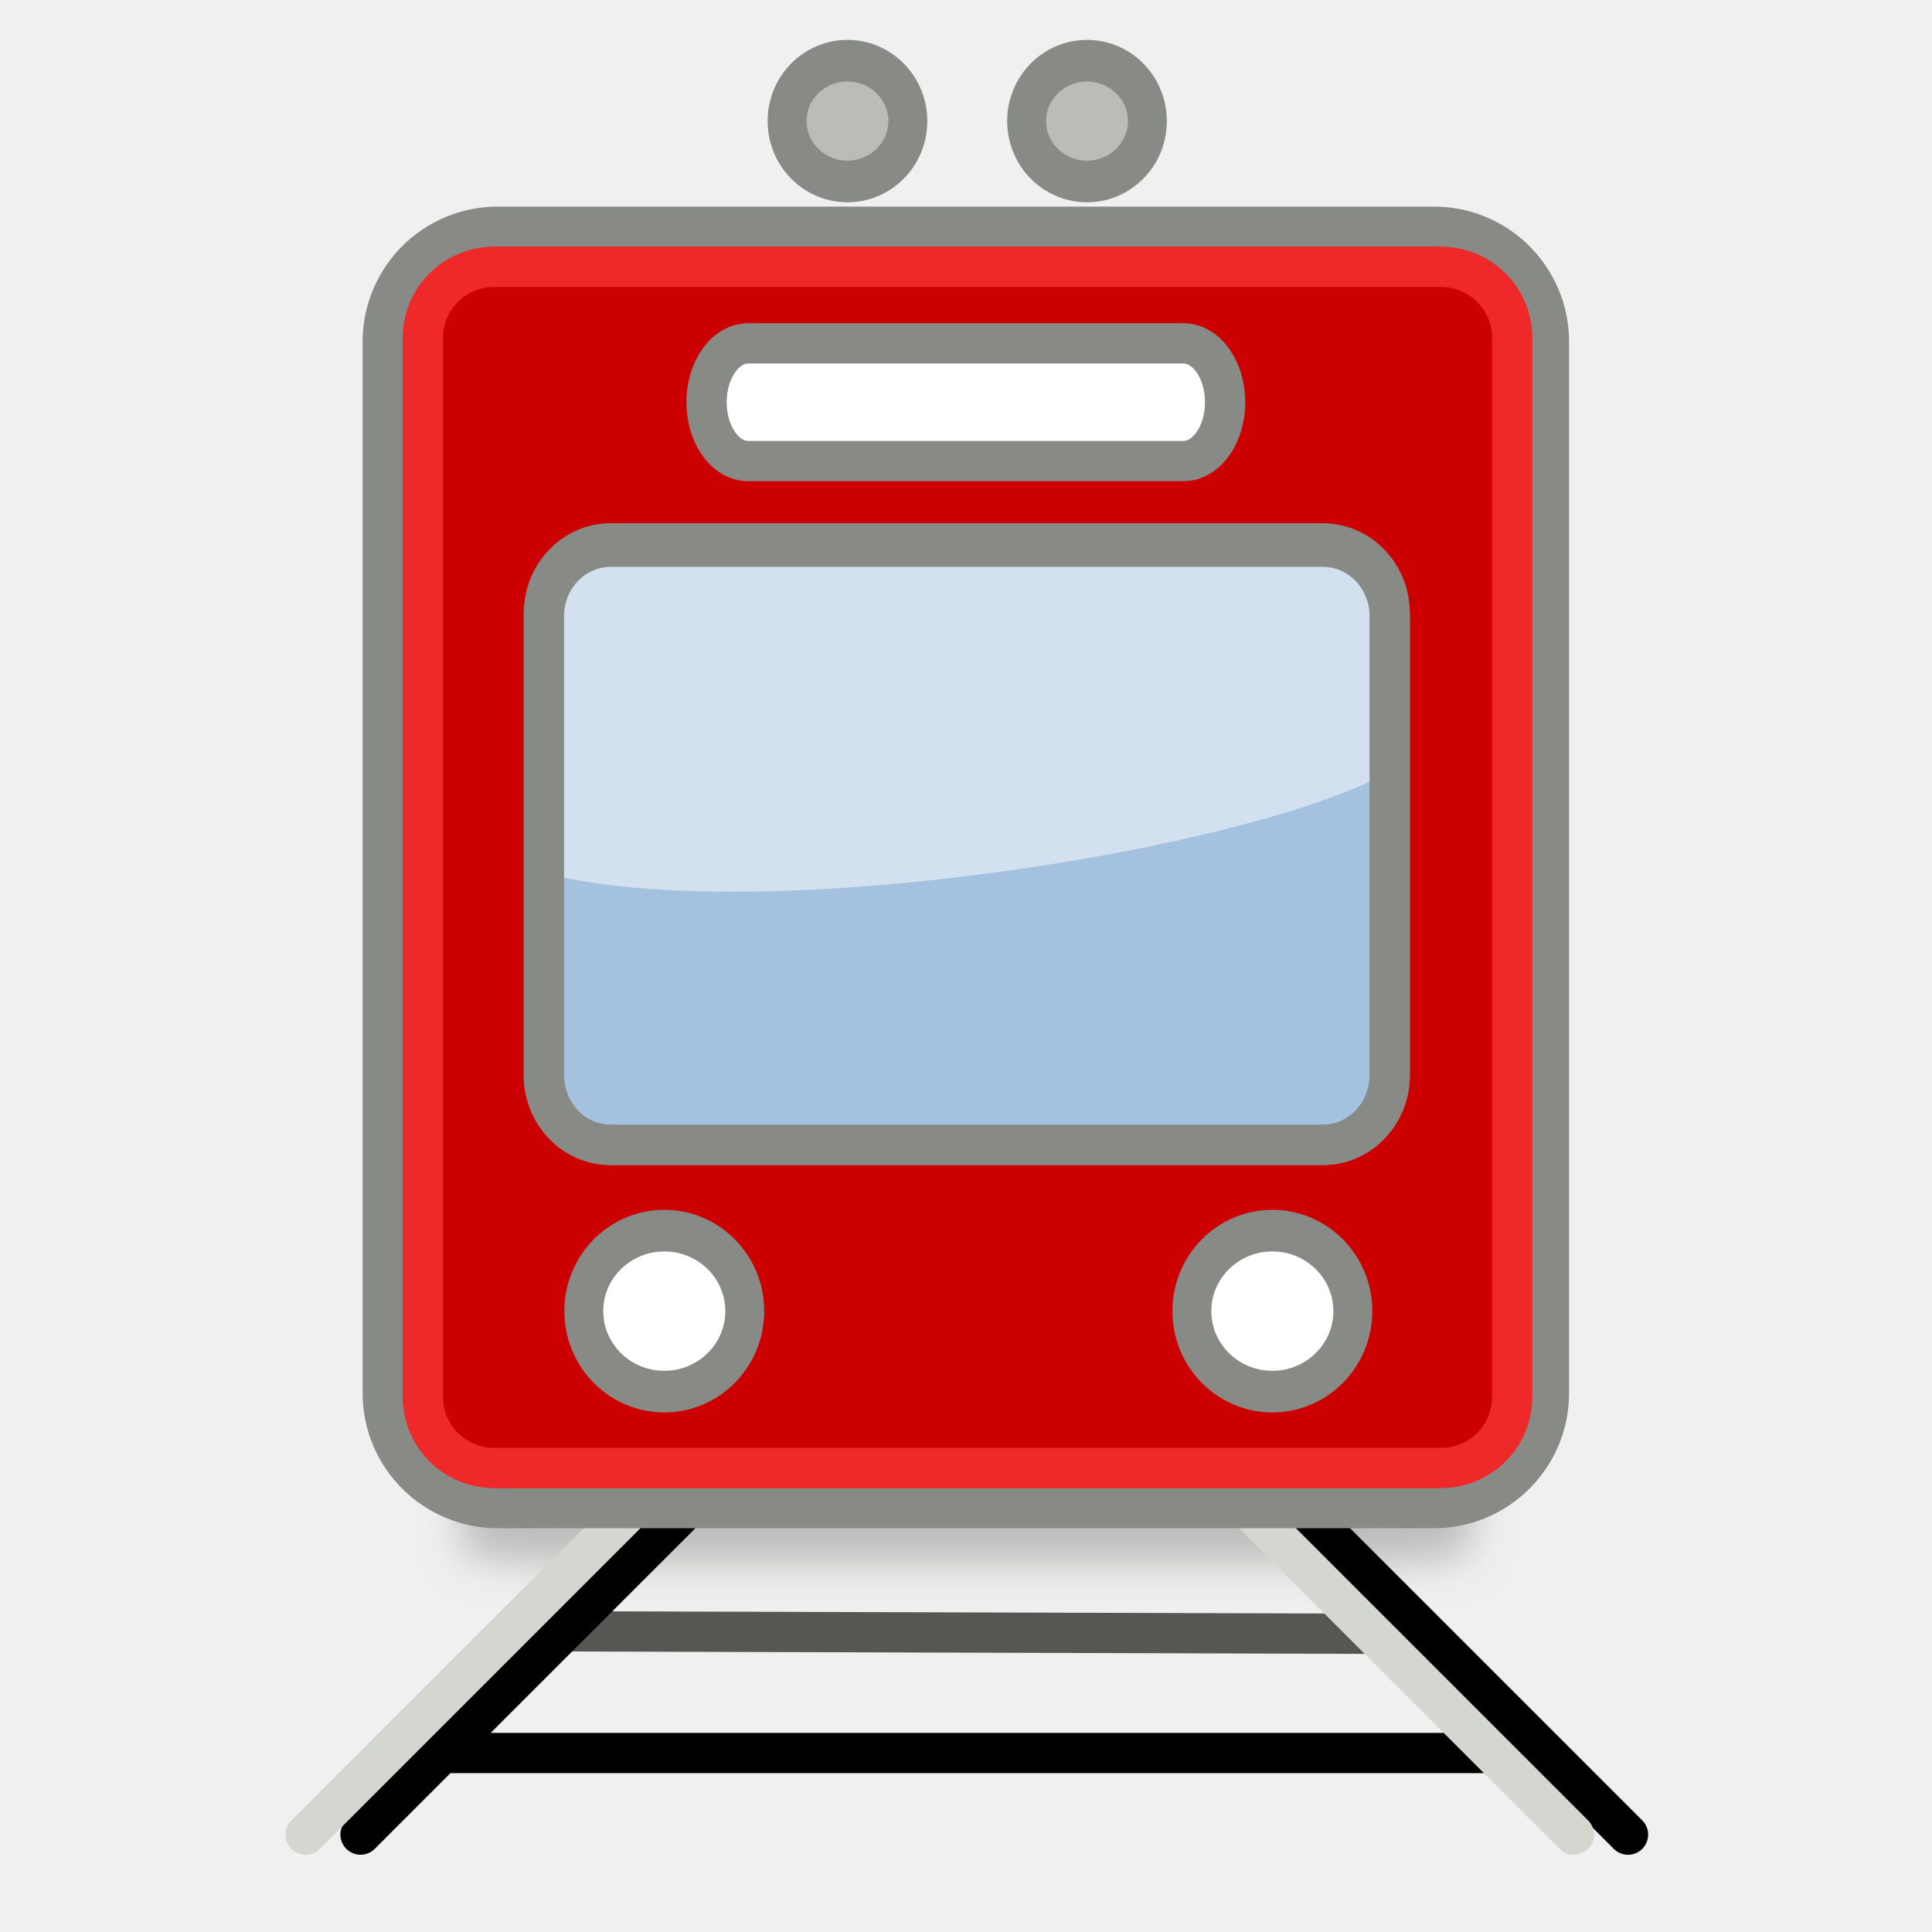
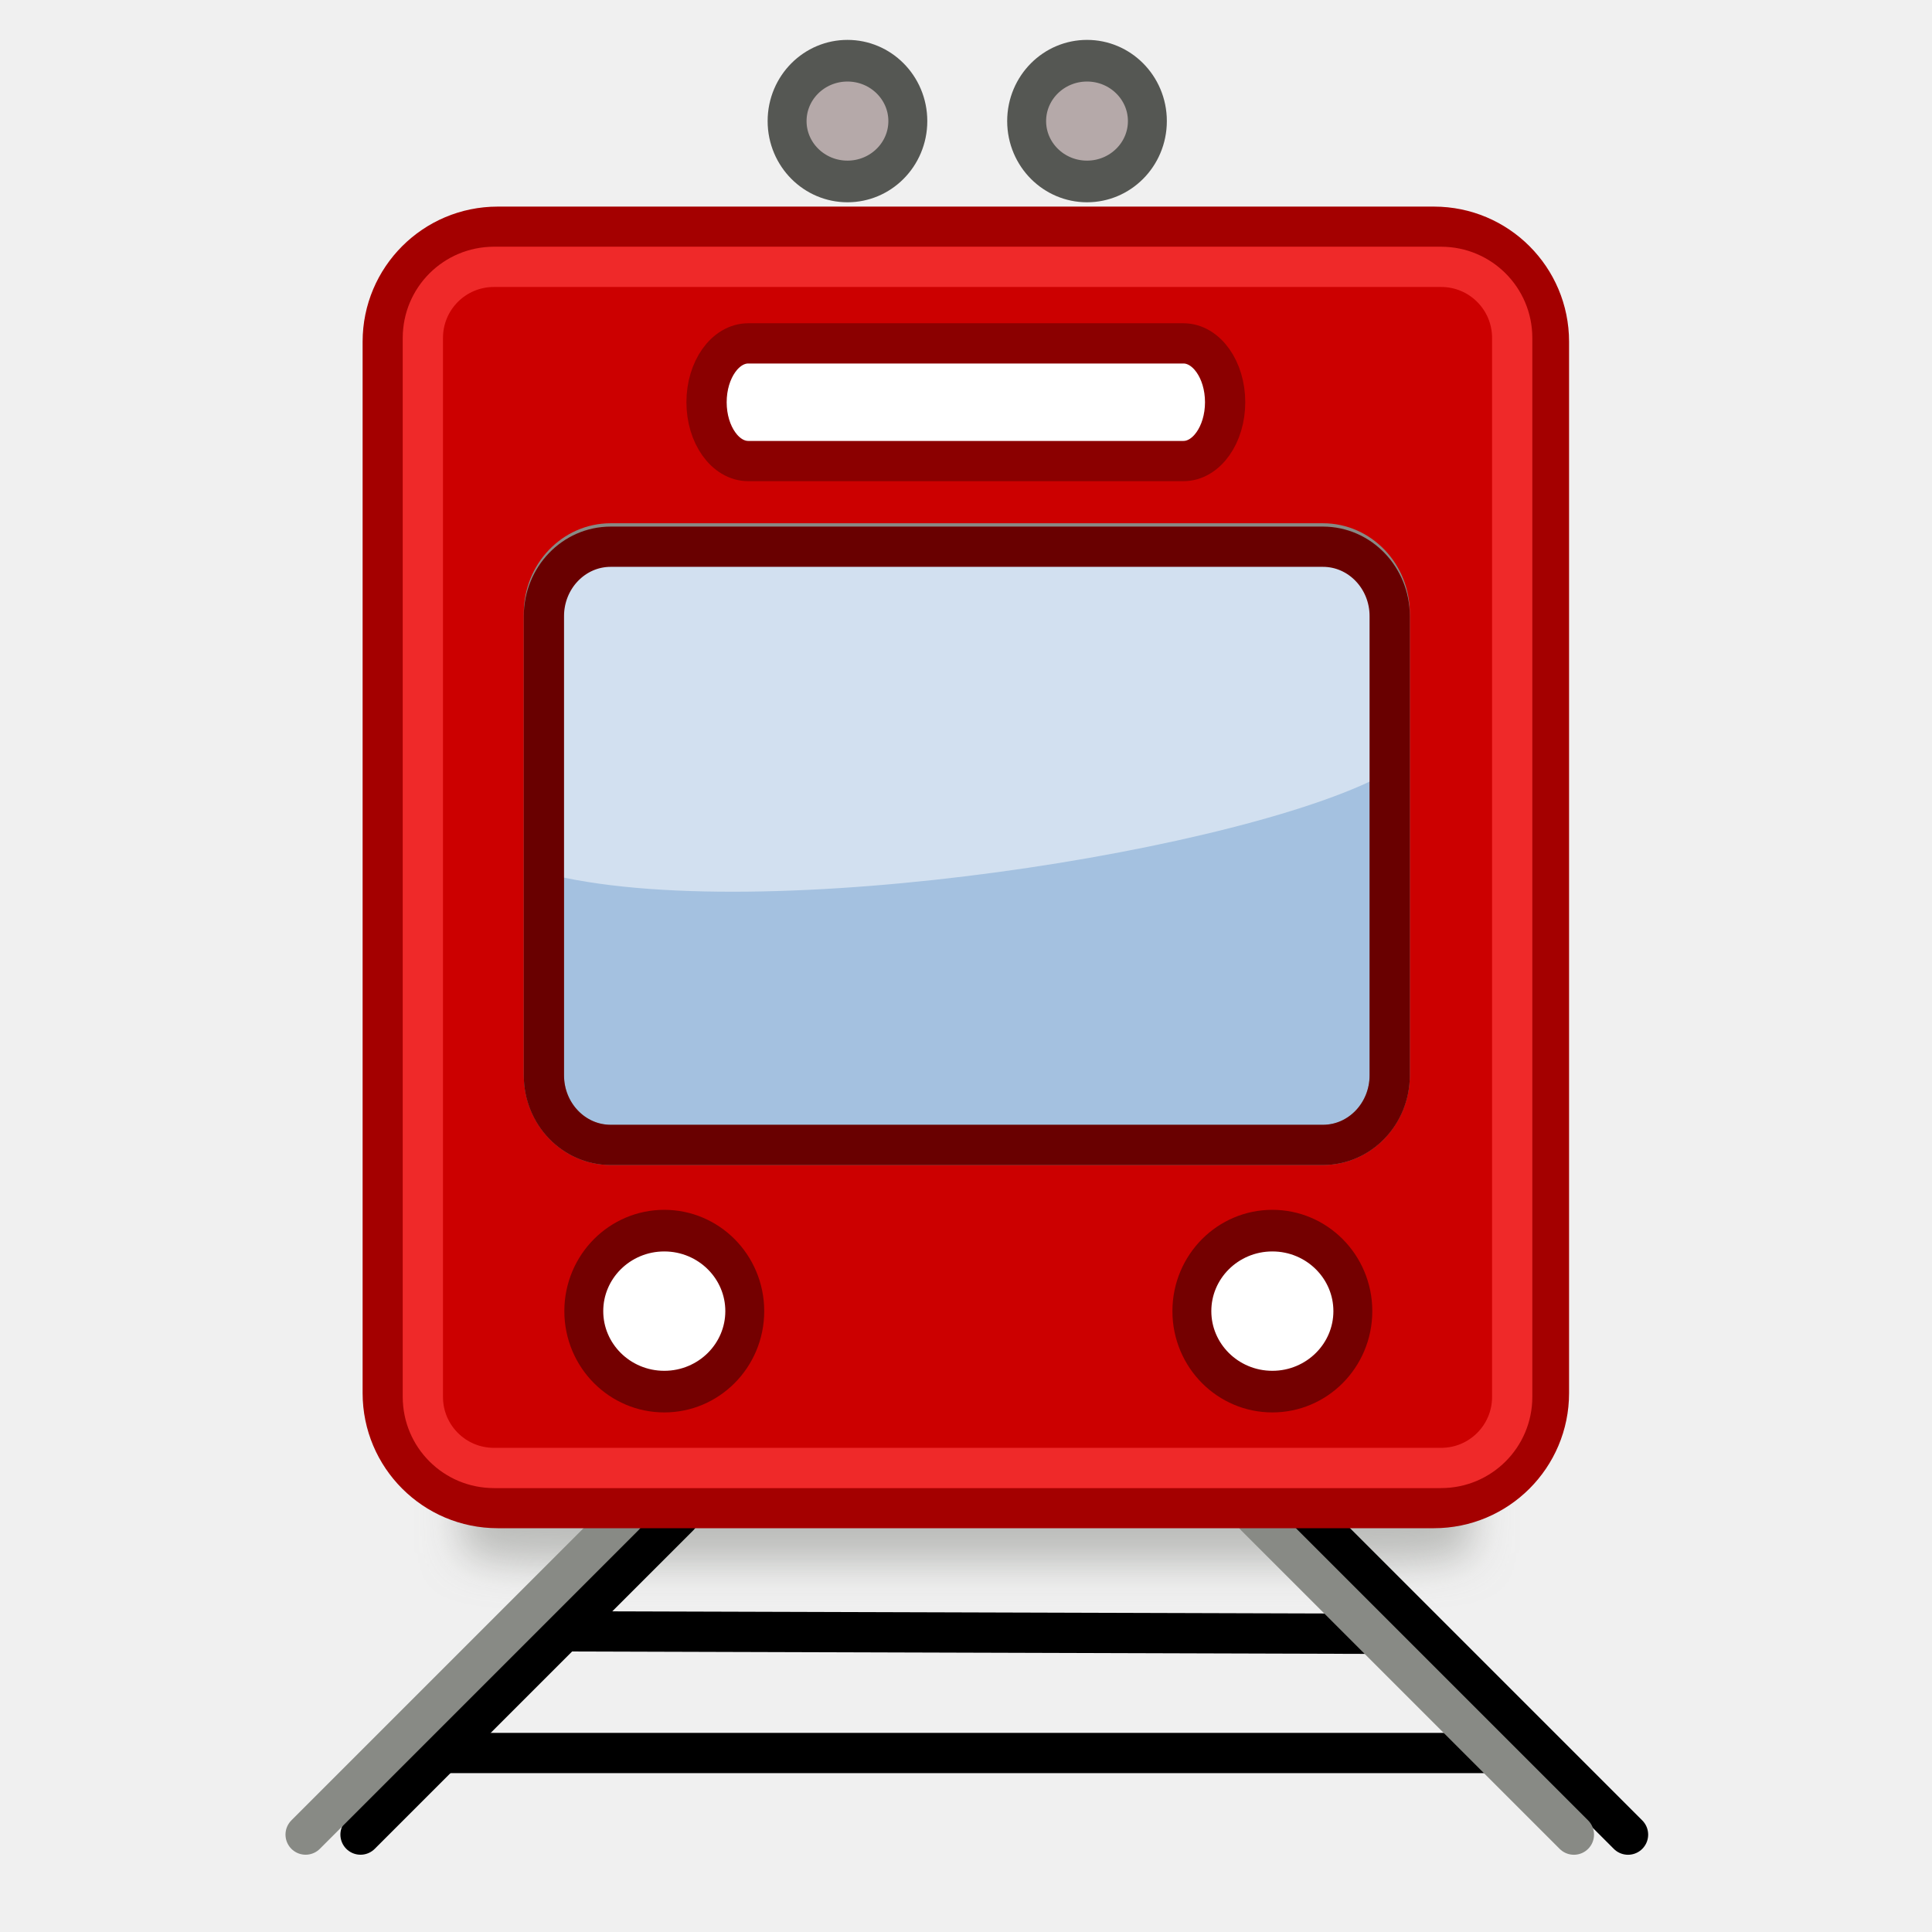
<svg xmlns="http://www.w3.org/2000/svg" width="48px" height="48px" id="svg2816" version="1.1">
  <defs id="defs2818">
-     <filter id="filter3988" x="-0.052" width="1.105" y="-0.212" height="1.425">
-       <feGaussianBlur stdDeviation="0.7" id="feGaussianBlur3990" />
-     </filter>
    <filter id="filter4018" x="-0.048" width="1.096" y="-0.344" height="1.689">
      <feGaussianBlur stdDeviation="0.501" id="feGaussianBlur4020" />
    </filter>
  </defs>
  <g id="layer1">
-     <path id="path4059" d="m 13.502,40.529 21.648,0.065" style="fill:#888a85;stroke:#555753;stroke-width:1px;stroke-linecap:butt;stroke-linejoin:miter;stroke-opacity:1" />
+     <path id="path4059" d="m 13.502,40.529 21.648,0.065" style="fill:#888a85;stroke:#000000;stroke-width:1px;stroke-linecap:butt;stroke-linejoin:miter;stroke-opacity:1.0" />
    <rect ry="0.313" rx="2.473" y="35.343" x="11.48" height="3.489" width="25.084" id="rect3992" style="fill:#888a85;fill-opacity:1;fill-rule:nonzero;stroke:none;stroke-width:1;stroke-linecap:round;stroke-linejoin:round;stroke-miterlimit:4;stroke-opacity:1;stroke-dasharray:none;stroke-dashoffset:0;opacity:0.5;filter:url(#filter4018)" />
    <path style="fill:none;stroke:#000000;stroke-width:1px;stroke-linecap:round;stroke-linejoin:miter;stroke-opacity:1" d="m 32.534,37.667 7.914,7.914" id="path3942" />
    <path id="path3944" d="M 16.871,37.667 8.957,45.58" style="fill:none;stroke:#000000;stroke-width:1px;stroke-linecap:round;stroke-linejoin:miter;stroke-opacity:1" />
    <path style="fill:none;stroke:#000000;stroke-width:1px;stroke-linecap:butt;stroke-linejoin:miter;stroke-opacity:1" d="m 10.494,43.553 27.861,0" id="path3948" />
-     <path style="fill:#d3d7cf;stroke:#d3d7cf;stroke-width:1px;stroke-linecap:round;stroke-linejoin:miter;stroke-opacity:1" d="M 15.506,37.667 7.593,45.58" id="path4027" />
-     <path id="path4037" d="m 31.189,37.667 7.914,7.914" style="fill:#d3d7cf;stroke:#d3d7cf;stroke-width:1px;stroke-linecap:round;stroke-linejoin:miter;stroke-opacity:1" />
-     <rect style="fill:#cc0000;fill-opacity:1;fill-rule:nonzero;stroke:#888a85;stroke-width:1;stroke-linecap:round;stroke-linejoin:round;stroke-miterlimit:4;stroke-opacity:1;stroke-dasharray:none;stroke-dashoffset:0" id="rect2828" width="28.974" height="31.835" x="9.509" y="5.633" rx="2.857" ry="2.857" />
-     <rect style="fill:#ffffff;fill-opacity:1;fill-rule:nonzero;stroke:#888a85;stroke-width:1;stroke-opacity:1" id="rect3934" width="12.884" height="2.924" x="17.554" y="8.531" rx="1.037" ry="1.502" />
-     <path style="opacity:1;fill:#babdb6;fill-opacity:1;fill-rule:nonzero;stroke:#888a85;stroke-width:0.97;stroke-linecap:square;stroke-linejoin:miter;stroke-miterlimit:4;stroke-opacity:1;stroke-dasharray:none;stroke-dashoffset:0" id="path3936" d="m 20.405,3.56 a 1.504,1.406 0 1 1 -3.008,0 1.504,1.406 0 1 1 3.008,0 z" transform="matrix(0.9971822,0,0,1.066753,2.207276,-0.7892875)" />
-     <path transform="matrix(0.9971822,0,0,1.066753,8.158828,-0.7892875)" d="m 20.405,3.56 a 1.504,1.406 0 1 1 -3.008,0 1.504,1.406 0 1 1 3.008,0 z" id="path3938" style="opacity:1;fill:#babdb6;fill-opacity:1;fill-rule:nonzero;stroke:#888a85;stroke-width:0.97;stroke-linecap:square;stroke-linejoin:miter;stroke-miterlimit:4;stroke-opacity:1;stroke-dasharray:none;stroke-dashoffset:0" />
+     <path style="fill:#555753;stroke:#888a85;stroke-width:1px;stroke-linecap:round;stroke-linejoin:miter;stroke-opacity:1" d="M 15.506,37.667 7.593,45.58" id="path4027" />
+     <path id="path4037" d="m 31.189,37.667 7.914,7.914" style="fill:#555753;stroke:#888a85;stroke-width:1px;stroke-linecap:round;stroke-linejoin:miter;stroke-opacity:1" />
+     <rect style="fill:#cc0000;fill-opacity:1;fill-rule:nonzero;stroke:#a40000;stroke-width:1;stroke-linecap:round;stroke-linejoin:round;stroke-miterlimit:4;stroke-opacity:1;stroke-dasharray:none;stroke-dashoffset:0" id="rect2828" width="28.974" height="31.835" x="9.509" y="5.633" rx="2.857" ry="2.857" />
+     <rect style="fill:#ffffff;fill-opacity:1;fill-rule:nonzero;stroke:#8b0000;stroke-width:1;stroke-opacity:1" id="rect3934" width="12.884" height="2.924" x="17.554" y="8.531" rx="1.037" ry="1.502" />
+     <path style="opacity:1;fill:#b5a9a9;fill-opacity:1;fill-rule:nonzero;stroke:#555753;stroke-width:0.97;stroke-linecap:square;stroke-linejoin:miter;stroke-miterlimit:4;stroke-opacity:1;stroke-dasharray:none;stroke-dashoffset:0" id="path3936" d="m 20.405,3.56 a 1.504,1.406 0 1 1 -3.008,0 1.504,1.406 0 1 1 3.008,0 z" transform="matrix(0.9971822,0,0,1.066753,2.207276,-0.7892875)" />
+     <path transform="matrix(0.9971822,0,0,1.066753,8.158828,-0.7892875)" d="m 20.405,3.56 a 1.504,1.406 0 1 1 -3.008,0 1.504,1.406 0 1 1 3.008,0 z" id="path3938" style="opacity:1;fill:#b5a9a9;fill-opacity:1;fill-rule:nonzero;stroke:#555753;stroke-width:0.97;stroke-linecap:square;stroke-linejoin:miter;stroke-miterlimit:4;stroke-opacity:1;stroke-dasharray:none;stroke-dashoffset:0" />
    <rect ry="1.736" rx="1.659" y="13.5" x="13.513" height="14.945" width="21.014" id="rect3940" style="fill:#a4c1e0;fill-opacity:1;fill-rule:nonzero;stroke:#888a85;stroke-width:1;stroke-opacity:1" />
    <path style="opacity:0.5;fill:#ffffff;fill-opacity:1;fill-rule:nonzero;stroke:none" d="m 15.173,13.583 17.695,0 c 0.919,0 1.659,0.357 1.659,0.8 l 0,4.779 c -3.349,1.93 -15.68,3.92 -21.014,2.526 l 0,-7.305 c 0,-0.443 0.74,-0.8 1.659,-0.8 z" id="rect3956" />
-     <rect style="fill:none;stroke:#888a85;stroke-width:1;stroke-opacity:1" id="rect3958" width="21.014" height="14.862" x="13.513" y="13.583" rx="1.659" ry="1.727" />
-     <path transform="matrix(1.329576,0,0,1.422338,-8.626368,27.51103)" d="m 20.405,3.56 a 1.504,1.406 0 1 1 -3.008,0 1.504,1.406 0 1 1 3.008,0 z" id="path3960" style="fill:#ffffff;fill-opacity:1;fill-rule:nonzero;stroke:#888a85;stroke-width:0.727;stroke-linecap:square;stroke-linejoin:miter;stroke-miterlimit:4;stroke-opacity:1;stroke-dasharray:none;stroke-dashoffset:0" />
+     <rect style="fill:none;stroke:#690000;stroke-width:1;stroke-opacity:1" id="rect3958" width="21.014" height="14.862" x="13.513" y="13.583" rx="1.659" ry="1.727" />
+     <path transform="matrix(1.329576,0,0,1.422338,-8.626368,27.51103)" d="m 20.405,3.56 a 1.504,1.406 0 1 1 -3.008,0 1.504,1.406 0 1 1 3.008,0 z" id="path3960" style="fill:#ffffff;fill-opacity:1;fill-rule:nonzero;stroke:#740000;stroke-width:0.727;stroke-linecap:square;stroke-linejoin:miter;stroke-miterlimit:4;stroke-opacity:1;stroke-dasharray:none;stroke-dashoffset:0" />
    <rect ry="1.764" rx="1.764" y="6.63" x="10.506" height="29.841" width="27.064" id="rect3966" style="fill:none;stroke:#ef2929;stroke-width:1;stroke-linecap:round;stroke-linejoin:round;stroke-miterlimit:4;stroke-opacity:1;stroke-dasharray:none;stroke-dashoffset:0" />
-     <path style="fill:#ffffff;fill-opacity:1;fill-rule:nonzero;stroke:#888a85;stroke-width:0.727;stroke-linecap:square;stroke-linejoin:miter;stroke-miterlimit:4;stroke-opacity:1;stroke-dasharray:none;stroke-dashoffset:0" id="path3968" d="m 20.405,3.56 a 1.504,1.406 0 1 1 -3.008,0 1.504,1.406 0 1 1 3.008,0 z" transform="matrix(1.329576,0,0,1.422338,6.481,27.51103)" />
+     <path style="fill:#ffffff;fill-opacity:1;fill-rule:nonzero;stroke:#740000;stroke-width:0.727;stroke-linecap:square;stroke-linejoin:miter;stroke-miterlimit:4;stroke-opacity:1;stroke-dasharray:none;stroke-dashoffset:0" id="path3968" d="m 20.405,3.56 a 1.504,1.406 0 1 1 -3.008,0 1.504,1.406 0 1 1 3.008,0 z" transform="matrix(1.329576,0,0,1.422338,6.481,27.51103)" />
  </g>
</svg>
